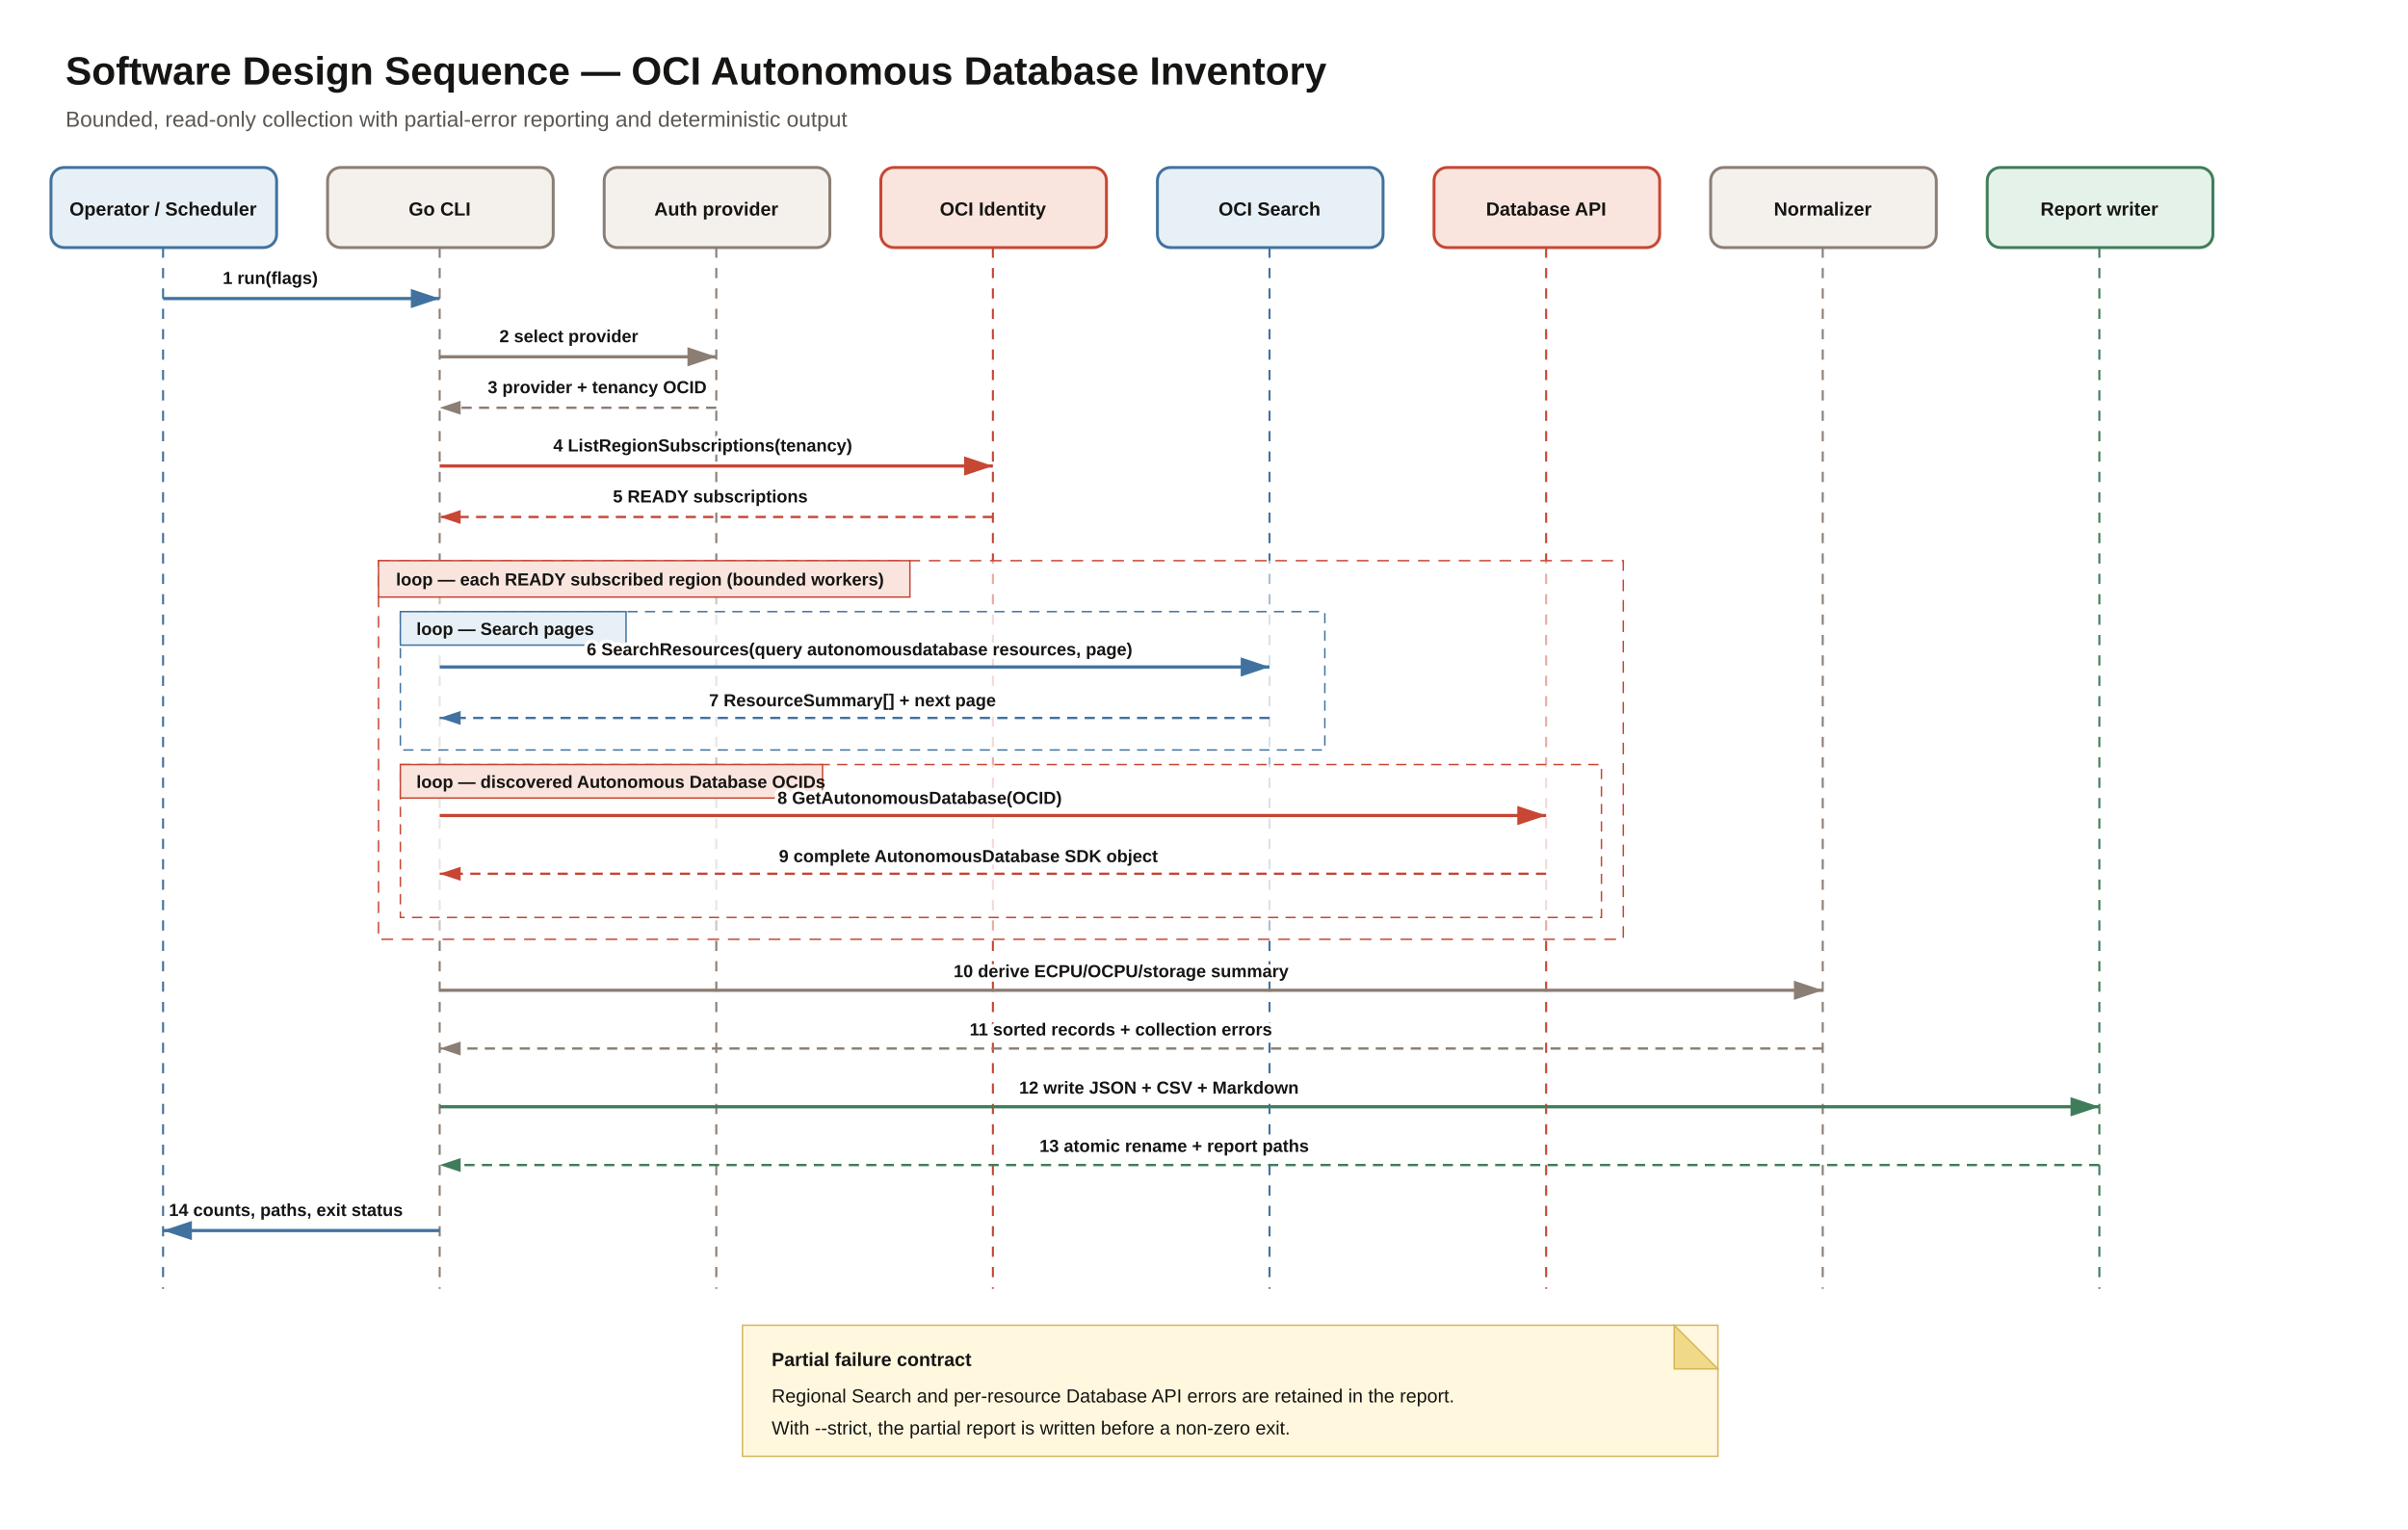
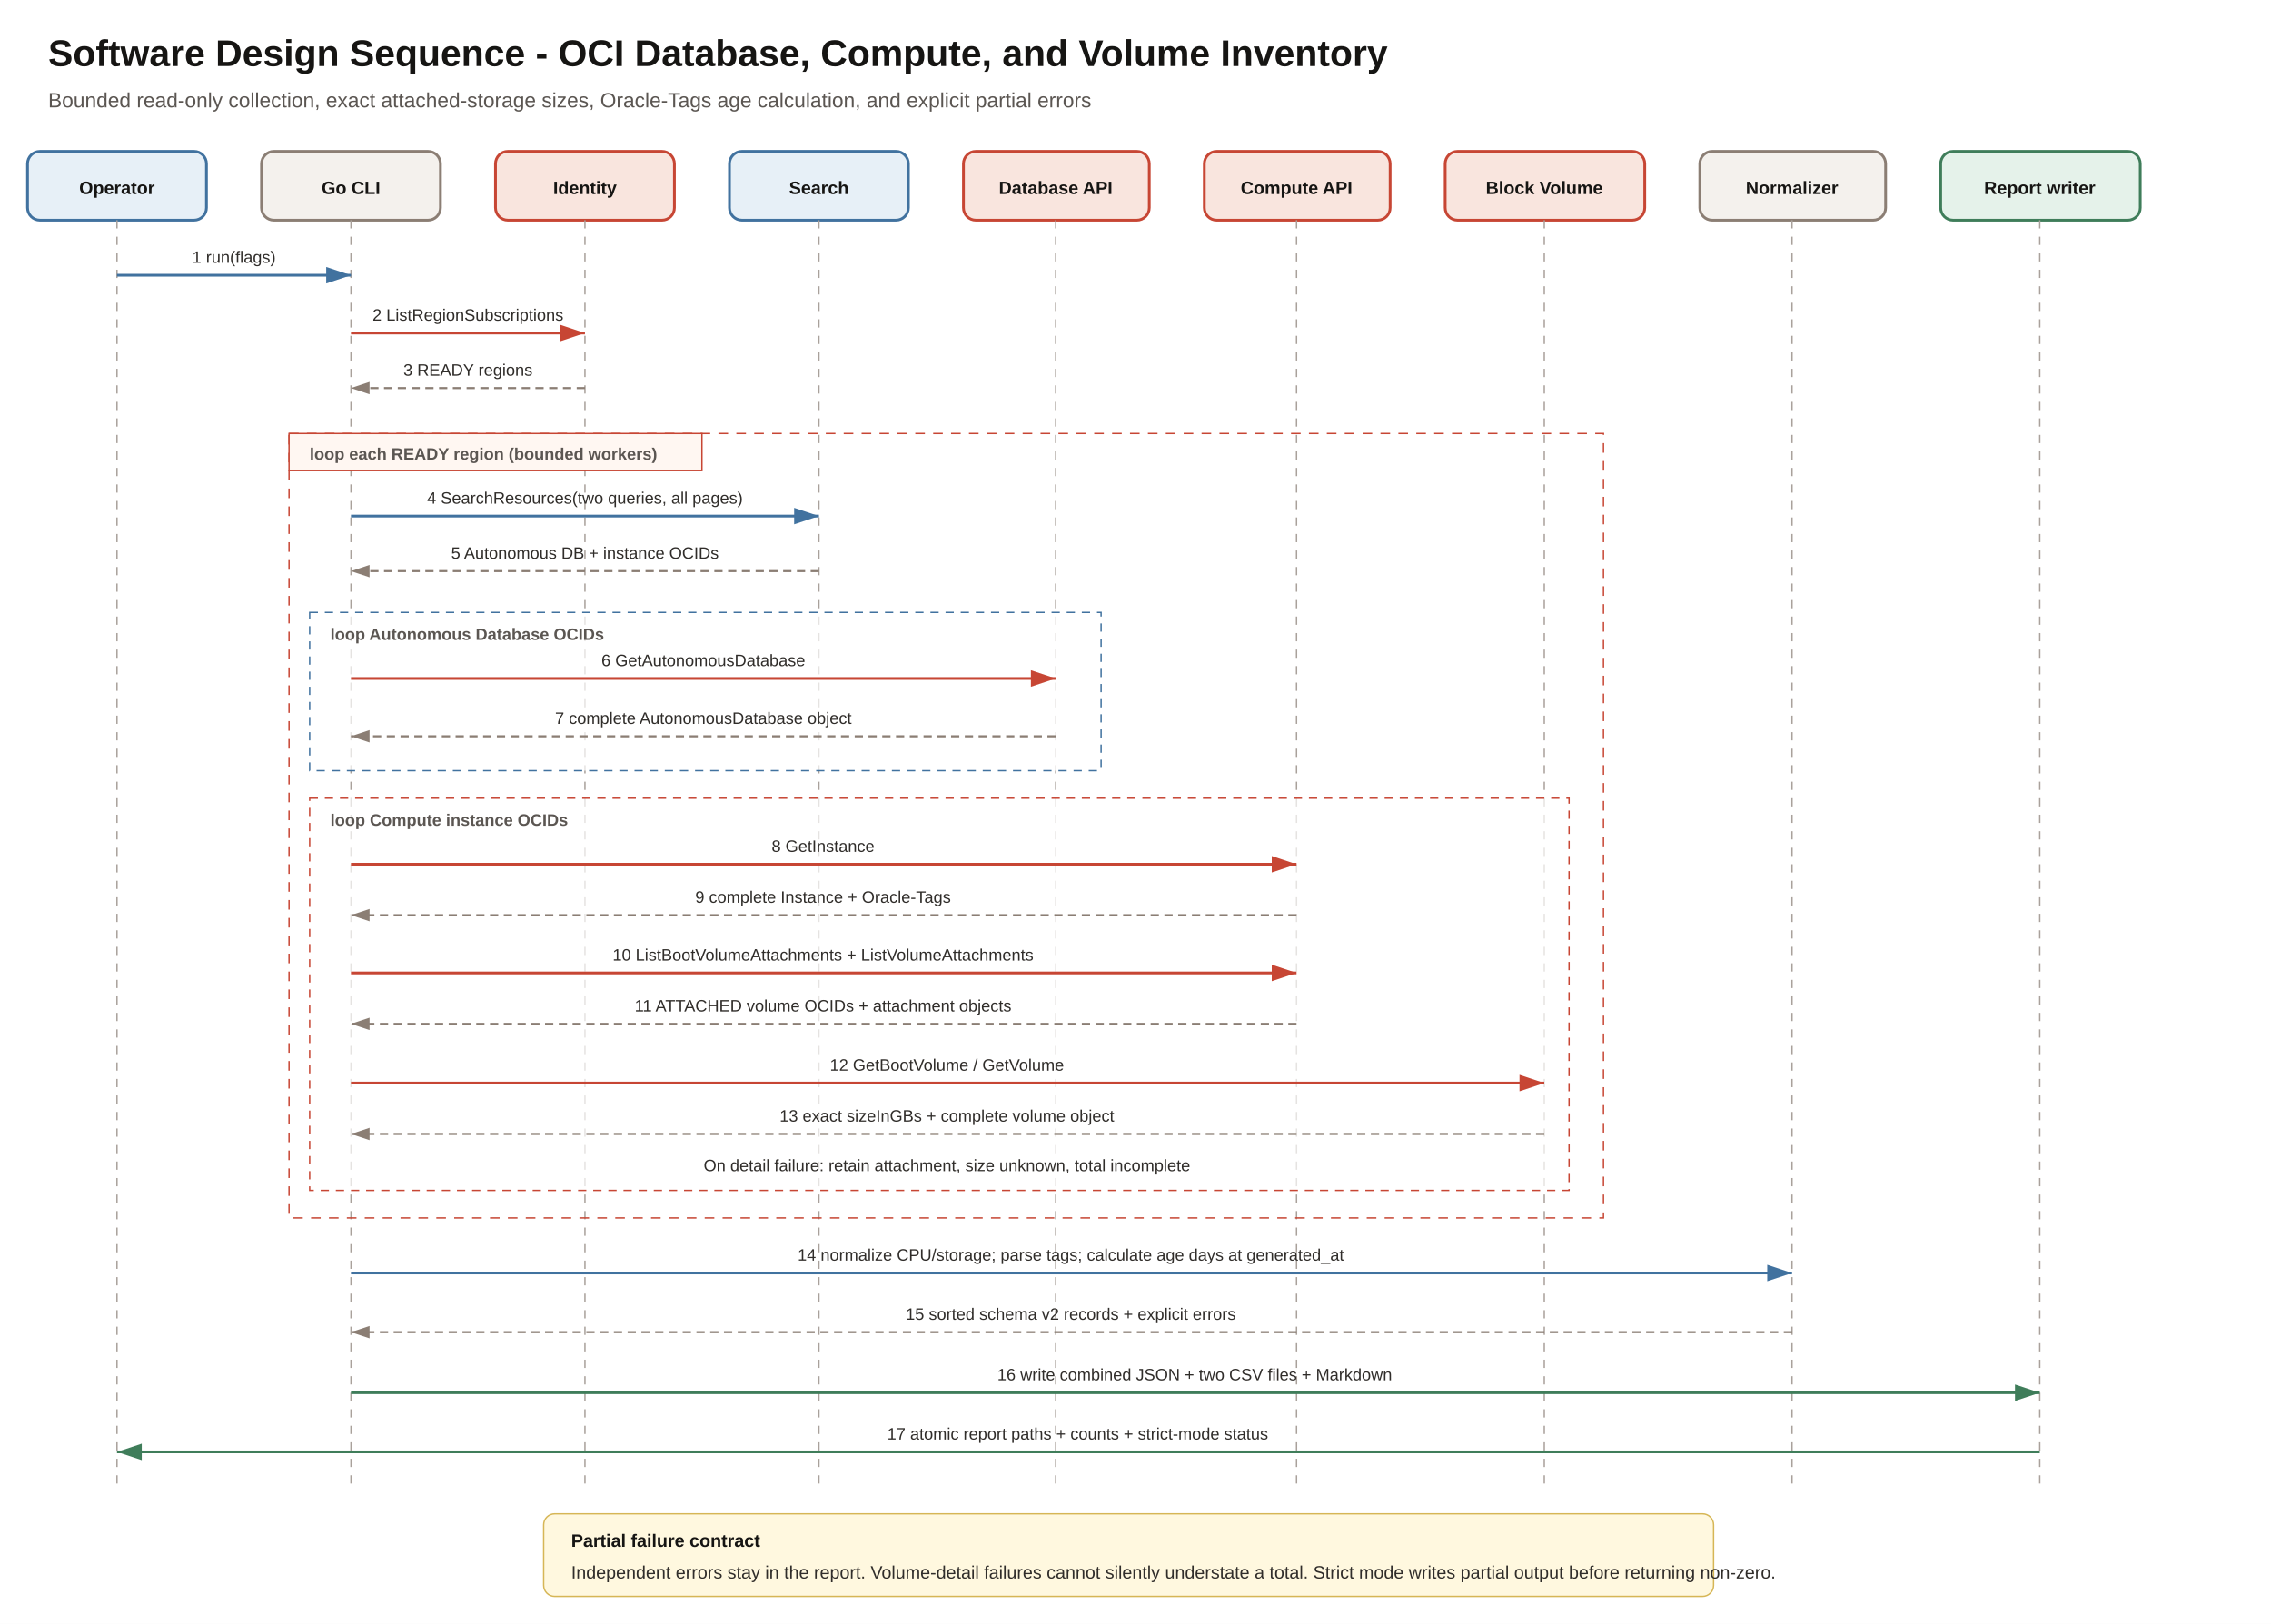
- <svg xmlns="http://www.w3.org/2000/svg" width="1654" height="1050" viewBox="0 0 1654 1050" role="img" aria-labelledby="title desc">
+ <svg xmlns="http://www.w3.org/2000/svg" width="1650" height="1180" viewBox="0 0 1650 1180">
  <defs>
-     <marker id="arrBlue" markerWidth="10" markerHeight="10" refX="9" refY="3" orient="auto">
-       <path d="M0,0 L0,6 L9,3 z" fill="#41729F" />
+     <style>
+       .title{font:700 27px Arial,sans-serif;fill:#161513}.sub{font:15px Arial,sans-serif;fill:#5b5652}
+       .p{font:700 13px Arial,sans-serif;fill:#161513}.msg{font:12px Arial,sans-serif;fill:#302d2a}
+       .loop{font:700 12px Arial,sans-serif;fill:#5b5652}.note{font:13px Arial,sans-serif;fill:#302d2a}
+       .life{stroke:#a9a19b;stroke-width:1;stroke-dasharray:6 6}.call{stroke:#c74634;stroke-width:2;fill:none}
+       .search{stroke:#41729f;stroke-width:2;fill:none}.ret{stroke:#8b7e74;stroke-width:1.5;stroke-dasharray:6 4;fill:none}
+     </style>
+     <marker id="red" markerWidth="10" markerHeight="10" refX="9" refY="3" orient="auto">
+       <path d="M0,0L0,6L9,3z" fill="#c74634" />
    </marker>
-     <marker id="arrRed" markerWidth="10" markerHeight="10" refX="9" refY="3" orient="auto">
-       <path d="M0,0 L0,6 L9,3 z" fill="#C74634" />
+     <marker id="blue" markerWidth="10" markerHeight="10" refX="9" refY="3" orient="auto">
+       <path d="M0,0L0,6L9,3z" fill="#41729f" />
    </marker>
-     <marker id="arrGray" markerWidth="10" markerHeight="10" refX="9" refY="3" orient="auto">
-       <path d="M0,0 L0,6 L9,3 z" fill="#8B7E74" />
+     <marker id="gray" markerWidth="10" markerHeight="10" refX="9" refY="3" orient="auto">
+       <path d="M0,0L0,6L9,3z" fill="#8b7e74" />
    </marker>
-     <marker id="arrGreen" markerWidth="10" markerHeight="10" refX="9" refY="3" orient="auto">
-       <path d="M0,0 L0,6 L9,3 z" fill="#3F7D5A" />
+     <marker id="green" markerWidth="10" markerHeight="10" refX="9" refY="3" orient="auto">
+       <path d="M0,0L0,6L9,3z" fill="#3f7d5a" />
    </marker>
-     <style>
-       text { font-family: Arial, sans-serif; fill: #161513; }
-       .h1 { font-size: 27px; font-weight: 700; }
-       .sub { font-size: 15px; fill: #5b5652; }
-       .participant { font-size: 13px; font-weight: 700; text-anchor: middle; }
-       .life { stroke-width: 1.4; stroke-dasharray: 7 7; }
-       .msg { stroke-width: 2.2; fill: none; }
-       .ret { stroke-width: 1.6; stroke-dasharray: 7 5; fill: none; }
-       .label { font-size: 12px; font-weight: 600; paint-order: stroke; stroke: white; stroke-width: 5; stroke-linejoin: round; }
-       .loop-label { font-size: 12px; font-weight: 700; }
-     </style>
  </defs>
-   <rect width="1654" height="1050" fill="#fff" />
-   <text class="h1" x="45" y="58">Software Design Sequence — OCI Autonomous Database Inventory</text>
-   <text class="sub" x="45" y="87">Bounded, read-only collection with partial-error reporting and deterministic output</text>
+   <rect width="1650" height="1180" fill="#fff" />
+   <text x="35" y="48" class="title">Software Design Sequence - OCI Database, Compute, and Volume Inventory</text>
+   <text x="35" y="78" class="sub">Bounded read-only collection, exact attached-storage sizes, Oracle-Tags age calculation, and explicit partial errors</text>
  <g>
-     <rect x="35" y="115" width="155" height="55" rx="9" fill="#E7F0F7" stroke="#41729F" stroke-width="2" />
-     <text class="participant" x="112" y="148">Operator / Scheduler</text>
-     <rect x="225" y="115" width="155" height="55" rx="9" fill="#F4F1ED" stroke="#8B7E74" stroke-width="2" />
-     <text class="participant" x="302" y="148">Go CLI</text>
-     <rect x="415" y="115" width="155" height="55" rx="9" fill="#F4F1ED" stroke="#8B7E74" stroke-width="2" />
-     <text class="participant" x="492" y="148">Auth provider</text>
-     <rect x="605" y="115" width="155" height="55" rx="9" fill="#F9E5DE" stroke="#C74634" stroke-width="2" />
-     <text class="participant" x="682" y="148">OCI Identity</text>
-     <rect x="795" y="115" width="155" height="55" rx="9" fill="#E7F0F7" stroke="#41729F" stroke-width="2" />
-     <text class="participant" x="872" y="148">OCI Search</text>
-     <rect x="985" y="115" width="155" height="55" rx="9" fill="#F9E5DE" stroke="#C74634" stroke-width="2" />
-     <text class="participant" x="1062" y="148">Database API</text>
-     <rect x="1175" y="115" width="155" height="55" rx="9" fill="#F4F1ED" stroke="#8B7E74" stroke-width="2" />
-     <text class="participant" x="1252" y="148">Normalizer</text>
-     <rect x="1365" y="115" width="155" height="55" rx="9" fill="#E5F2EA" stroke="#3F7D5A" stroke-width="2" />
-     <text class="participant" x="1442" y="148">Report writer</text>
+     <rect x="20" y="110" width="130" height="50" rx="9" fill="#e7f0f7" stroke="#41729f" stroke-width="2" />
+     <text x="85" y="141" text-anchor="middle" class="p">Operator</text>
+     <rect x="190" y="110" width="130" height="50" rx="9" fill="#f4f1ed" stroke="#8b7e74" stroke-width="2" />
+     <text x="255" y="141" text-anchor="middle" class="p">Go CLI</text>
+     <rect x="360" y="110" width="130" height="50" rx="9" fill="#f9e5de" stroke="#c74634" stroke-width="2" />
+     <text x="425" y="141" text-anchor="middle" class="p">Identity</text>
+     <rect x="530" y="110" width="130" height="50" rx="9" fill="#e7f0f7" stroke="#41729f" stroke-width="2" />
+     <text x="595" y="141" text-anchor="middle" class="p">Search</text>
+     <rect x="700" y="110" width="135" height="50" rx="9" fill="#f9e5de" stroke="#c74634" stroke-width="2" />
+     <text x="767" y="141" text-anchor="middle" class="p">Database API</text>
+     <rect x="875" y="110" width="135" height="50" rx="9" fill="#f9e5de" stroke="#c74634" stroke-width="2" />
+     <text x="942" y="141" text-anchor="middle" class="p">Compute API</text>
+     <rect x="1050" y="110" width="145" height="50" rx="9" fill="#f9e5de" stroke="#c74634" stroke-width="2" />
+     <text x="1122" y="141" text-anchor="middle" class="p">Block Volume</text>
+     <rect x="1235" y="110" width="135" height="50" rx="9" fill="#f4f1ed" stroke="#8b7e74" stroke-width="2" />
+     <text x="1302" y="141" text-anchor="middle" class="p">Normalizer</text>
+     <rect x="1410" y="110" width="145" height="50" rx="9" fill="#e5f2ea" stroke="#3f7d5a" stroke-width="2" />
+     <text x="1482" y="141" text-anchor="middle" class="p">Report writer</text>
  </g>
-   <line class="life" x1="112" y1="170" x2="112" y2="885" stroke="#41729F" />
-   <line class="life" x1="302" y1="170" x2="302" y2="885" stroke="#8B7E74" />
-   <line class="life" x1="492" y1="170" x2="492" y2="885" stroke="#8B7E74" />
-   <line class="life" x1="682" y1="170" x2="682" y2="885" stroke="#C74634" />
-   <line class="life" x1="872" y1="170" x2="872" y2="885" stroke="#41729F" />
-   <line class="life" x1="1062" y1="170" x2="1062" y2="885" stroke="#C74634" />
-   <line class="life" x1="1252" y1="170" x2="1252" y2="885" stroke="#8B7E74" />
-   <line class="life" x1="1442" y1="170" x2="1442" y2="885" stroke="#3F7D5A" />
-   <line class="msg" x1="112" y1="205" x2="302" y2="205" stroke="#41729F" marker-end="url(#arrBlue)" />
-   <text class="label" x="153" y="195">1 run(flags)</text>
-   <line class="msg" x1="302" y1="245" x2="492" y2="245" stroke="#8B7E74" marker-end="url(#arrGray)" />
-   <text class="label" x="343" y="235">2 select provider</text>
-   <line class="ret" x1="492" y1="280" x2="302" y2="280" stroke="#8B7E74" marker-end="url(#arrGray)" />
-   <text class="label" x="335" y="270">3 provider + tenancy OCID</text>
-   <line class="msg" x1="302" y1="320" x2="682" y2="320" stroke="#C74634" marker-end="url(#arrRed)" />
-   <text class="label" x="380" y="310">4 ListRegionSubscriptions(tenancy)</text>
-   <line class="ret" x1="682" y1="355" x2="302" y2="355" stroke="#C74634" marker-end="url(#arrRed)" />
-   <text class="label" x="421" y="345">5 READY subscriptions</text>
-   <rect x="260" y="385" width="855" height="260" fill="#fff" fill-opacity=".55" stroke="#C74634" stroke-dasharray="8 6" />
-   <path d="M260 385h365v25H260z" fill="#F9E5DE" stroke="#C74634" />
-   <text class="loop-label" x="272" y="402">loop — each READY subscribed region (bounded workers)</text>
-   <rect x="275" y="420" width="635" height="95" fill="#fff" fill-opacity=".55" stroke="#41729F" stroke-dasharray="7 5" />
-   <path d="M275 420h155v23H275z" fill="#E7F0F7" stroke="#41729F" />
-   <text class="loop-label" x="286" y="436">loop — Search pages</text>
-   <line class="msg" x1="302" y1="458" x2="872" y2="458" stroke="#41729F" marker-end="url(#arrBlue)" />
-   <text class="label" x="403" y="450">6 SearchResources(query autonomousdatabase resources, page)</text>
-   <line class="ret" x1="872" y1="493" x2="302" y2="493" stroke="#41729F" marker-end="url(#arrBlue)" />
-   <text class="label" x="487" y="485">7 ResourceSummary[] + next page</text>
-   <rect x="275" y="525" width="825" height="105" fill="#fff" fill-opacity=".55" stroke="#C74634" stroke-dasharray="7 5" />
-   <path d="M275 525h290v23H275z" fill="#F9E5DE" stroke="#C74634" />
-   <text class="loop-label" x="286" y="541">loop — discovered Autonomous Database OCIDs</text>
-   <line class="msg" x1="302" y1="560" x2="1062" y2="560" stroke="#C74634" marker-end="url(#arrRed)" />
-   <text class="label" x="534" y="552">8 GetAutonomousDatabase(OCID)</text>
-   <line class="ret" x1="1062" y1="600" x2="302" y2="600" stroke="#C74634" marker-end="url(#arrRed)" />
-   <text class="label" x="535" y="592">9 complete AutonomousDatabase SDK object</text>
-   <line class="msg" x1="302" y1="680" x2="1252" y2="680" stroke="#8B7E74" marker-end="url(#arrGray)" />
-   <text class="label" x="655" y="671">10 derive ECPU/OCPU/storage summary</text>
-   <line class="ret" x1="1252" y1="720" x2="302" y2="720" stroke="#8B7E74" marker-end="url(#arrGray)" />
-   <text class="label" x="666" y="711">11 sorted records + collection errors</text>
-   <line class="msg" x1="302" y1="760" x2="1442" y2="760" stroke="#3F7D5A" marker-end="url(#arrGreen)" />
-   <text class="label" x="700" y="751">12 write JSON + CSV + Markdown</text>
-   <line class="ret" x1="1442" y1="800" x2="302" y2="800" stroke="#3F7D5A" marker-end="url(#arrGreen)" />
-   <text class="label" x="714" y="791">13 atomic rename + report paths</text>
-   <line class="msg" x1="302" y1="845" x2="112" y2="845" stroke="#41729F" marker-end="url(#arrBlue)" />
-   <text class="label" x="116" y="835">14 counts, paths, exit status</text>
-   <path d="M510 910h670v90H510z" fill="#FFF8DF" stroke="#D6B656" />
-   <path d="M1150 910l30 30h-30z" fill="#F1D98A" stroke="#D6B656" />
-   <text x="530" y="938" font-size="13" font-weight="700">Partial failure contract</text>
-   <text x="530" y="963" font-size="13">Regional Search and per-resource Database API errors are retained in the report.</text>
-   <text x="530" y="985" font-size="13">With --strict, the partial report is written before a non-zero exit.</text>
+   <g>
+     <line x1="85" y1="160" x2="85" y2="1080" class="life" />
+     <line x1="255" y1="160" x2="255" y2="1080" class="life" />
+     <line x1="425" y1="160" x2="425" y2="1080" class="life" />
+     <line x1="595" y1="160" x2="595" y2="1080" class="life" />
+     <line x1="767" y1="160" x2="767" y2="1080" class="life" />
+     <line x1="942" y1="160" x2="942" y2="1080" class="life" />
+     <line x1="1122" y1="160" x2="1122" y2="1080" class="life" />
+     <line x1="1302" y1="160" x2="1302" y2="1080" class="life" />
+     <line x1="1482" y1="160" x2="1482" y2="1080" class="life" />
+   </g>
+   <line x1="85" y1="200" x2="255" y2="200" class="search" marker-end="url(#blue)" />
+   <text x="170" y="191" text-anchor="middle" class="msg">1 run(flags)</text>
+   <line x1="255" y1="242" x2="425" y2="242" class="call" marker-end="url(#red)" />
+   <text x="340" y="233" text-anchor="middle" class="msg">2 ListRegionSubscriptions</text>
+   <line x1="425" y1="282" x2="255" y2="282" class="ret" marker-end="url(#gray)" />
+   <text x="340" y="273" text-anchor="middle" class="msg">3 READY regions</text>
+   <rect x="210" y="315" width="955" height="570" fill="none" stroke="#c74634" stroke-dasharray="7 6" />
+   <rect x="210" y="315" width="300" height="27" fill="#fff7f2" stroke="#c74634" />
+   <text x="225" y="334" class="loop">loop each READY region (bounded workers)</text>
+   <line x1="255" y1="375" x2="595" y2="375" class="search" marker-end="url(#blue)" />
+   <text x="425" y="366" text-anchor="middle" class="msg">4 SearchResources(two queries, all pages)</text>
+   <line x1="595" y1="415" x2="255" y2="415" class="ret" marker-end="url(#gray)" />
+   <text x="425" y="406" text-anchor="middle" class="msg">5 Autonomous DB + instance OCIDs</text>
+   <rect x="225" y="445" width="575" height="115" fill="#fff" fill-opacity=".7" stroke="#41729f" stroke-dasharray="6 5" />
+   <text x="240" y="465" class="loop">loop Autonomous Database OCIDs</text>
+   <line x1="255" y1="493" x2="767" y2="493" class="call" marker-end="url(#red)" />
+   <text x="511" y="484" text-anchor="middle" class="msg">6 GetAutonomousDatabase</text>
+   <line x1="767" y1="535" x2="255" y2="535" class="ret" marker-end="url(#gray)" />
+   <text x="511" y="526" text-anchor="middle" class="msg">7 complete AutonomousDatabase object</text>
+   <rect x="225" y="580" width="915" height="285" fill="#fff" fill-opacity=".7" stroke="#c74634" stroke-dasharray="6 5" />
+   <text x="240" y="600" class="loop">loop Compute instance OCIDs</text>
+   <line x1="255" y1="628" x2="942" y2="628" class="call" marker-end="url(#red)" />
+   <text x="598" y="619" text-anchor="middle" class="msg">8 GetInstance</text>
+   <line x1="942" y1="665" x2="255" y2="665" class="ret" marker-end="url(#gray)" />
+   <text x="598" y="656" text-anchor="middle" class="msg">9 complete Instance + Oracle-Tags</text>
+   <line x1="255" y1="707" x2="942" y2="707" class="call" marker-end="url(#red)" />
+   <text x="598" y="698" text-anchor="middle" class="msg">10 ListBootVolumeAttachments + ListVolumeAttachments</text>
+   <line x1="942" y1="744" x2="255" y2="744" class="ret" marker-end="url(#gray)" />
+   <text x="598" y="735" text-anchor="middle" class="msg">11 ATTACHED volume OCIDs + attachment objects</text>
+   <line x1="255" y1="787" x2="1122" y2="787" class="call" marker-end="url(#red)" />
+   <text x="688" y="778" text-anchor="middle" class="msg">12 GetBootVolume / GetVolume</text>
+   <line x1="1122" y1="824" x2="255" y2="824" class="ret" marker-end="url(#gray)" />
+   <text x="688" y="815" text-anchor="middle" class="msg">13 exact sizeInGBs + complete volume object</text>
+   <text x="688" y="851" text-anchor="middle" class="msg" fill="#8b6b16">On detail failure: retain attachment, size unknown, total incomplete</text>
+   <line x1="255" y1="925" x2="1302" y2="925" class="search" marker-end="url(#blue)" />
+   <text x="778" y="916" text-anchor="middle" class="msg">14 normalize CPU/storage; parse tags; calculate age days at generated_at</text>
+   <line x1="1302" y1="968" x2="255" y2="968" class="ret" marker-end="url(#gray)" />
+   <text x="778" y="959" text-anchor="middle" class="msg">15 sorted schema v2 records + explicit errors</text>
+   <line x1="255" y1="1012" x2="1482" y2="1012" stroke="#3f7d5a" stroke-width="2" marker-end="url(#green)" />
+   <text x="868" y="1003" text-anchor="middle" class="msg">16 write combined JSON + two CSV files + Markdown</text>
+   <line x1="1482" y1="1055" x2="85" y2="1055" stroke="#3f7d5a" stroke-width="2" marker-end="url(#green)" />
+   <text x="783" y="1046" text-anchor="middle" class="msg">17 atomic report paths + counts + strict-mode status</text>
+   <rect x="395" y="1100" width="850" height="60" rx="8" fill="#fff8df" stroke="#d6b656" />
+   <text x="415" y="1124" class="p">Partial failure contract</text>
+   <text x="415" y="1147" class="note">Independent errors stay in the report. Volume-detail failures cannot silently understate a total. Strict mode writes partial output before returning non-zero.</text>
</svg>
